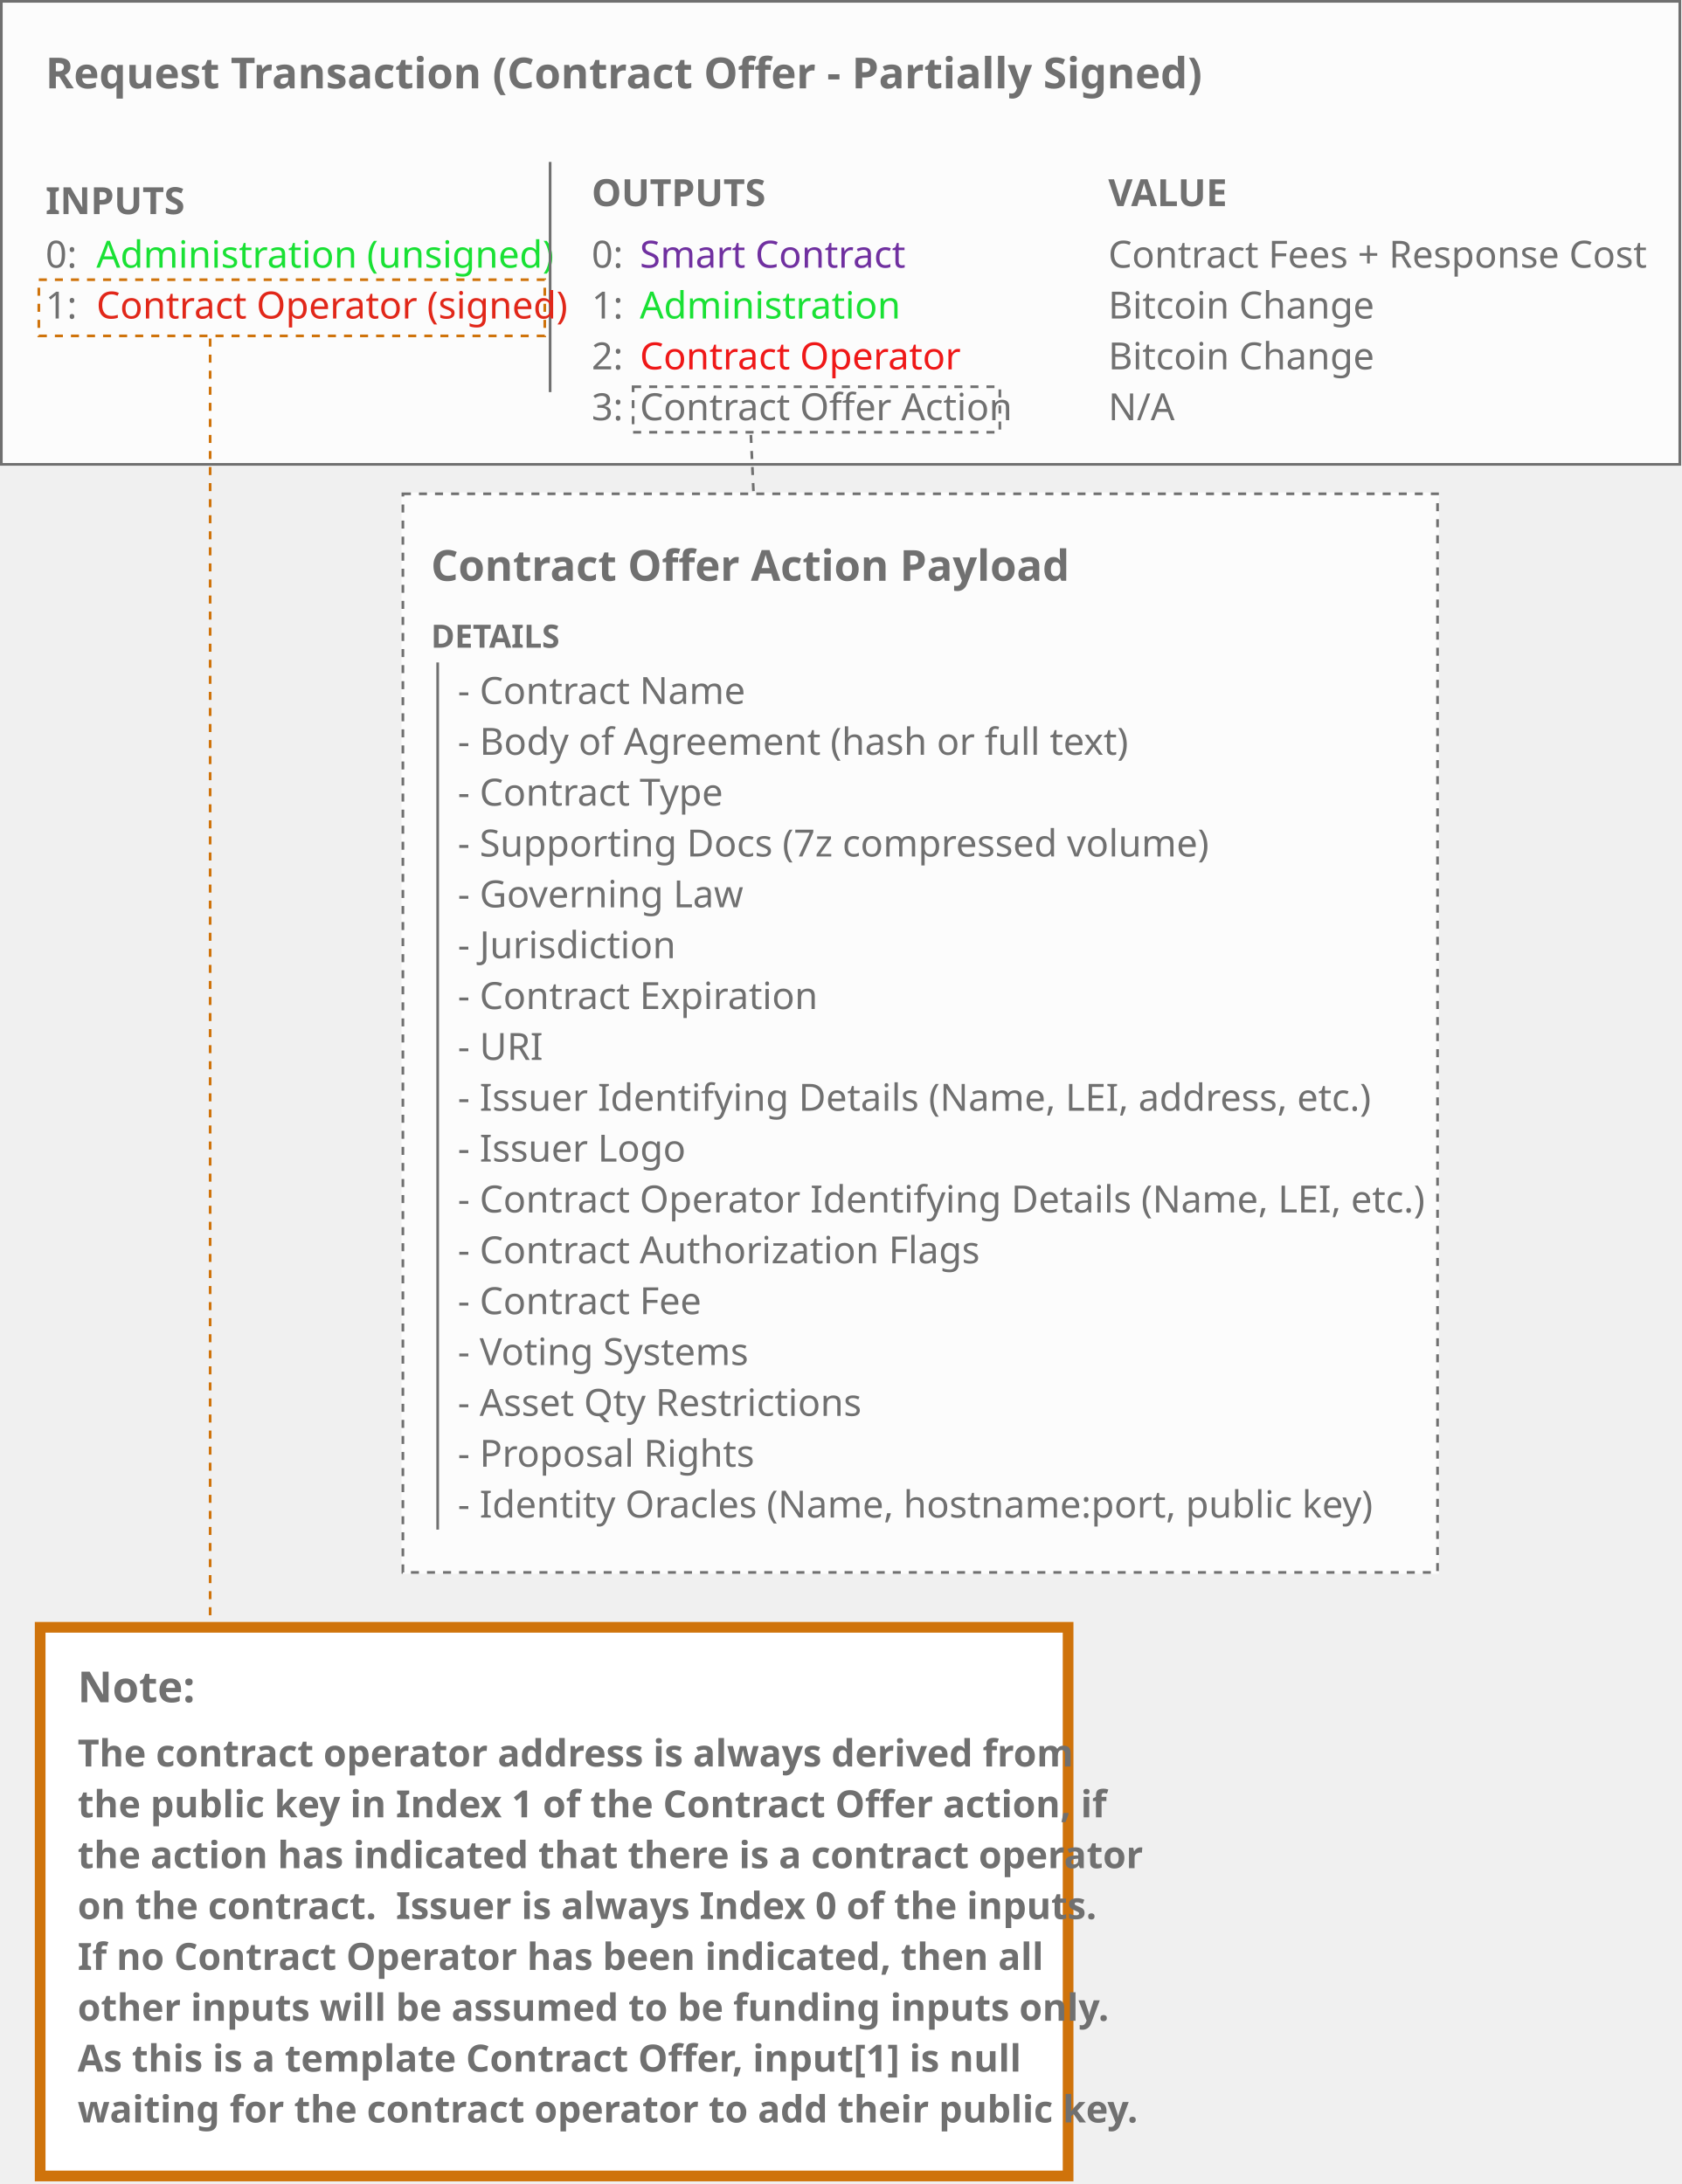
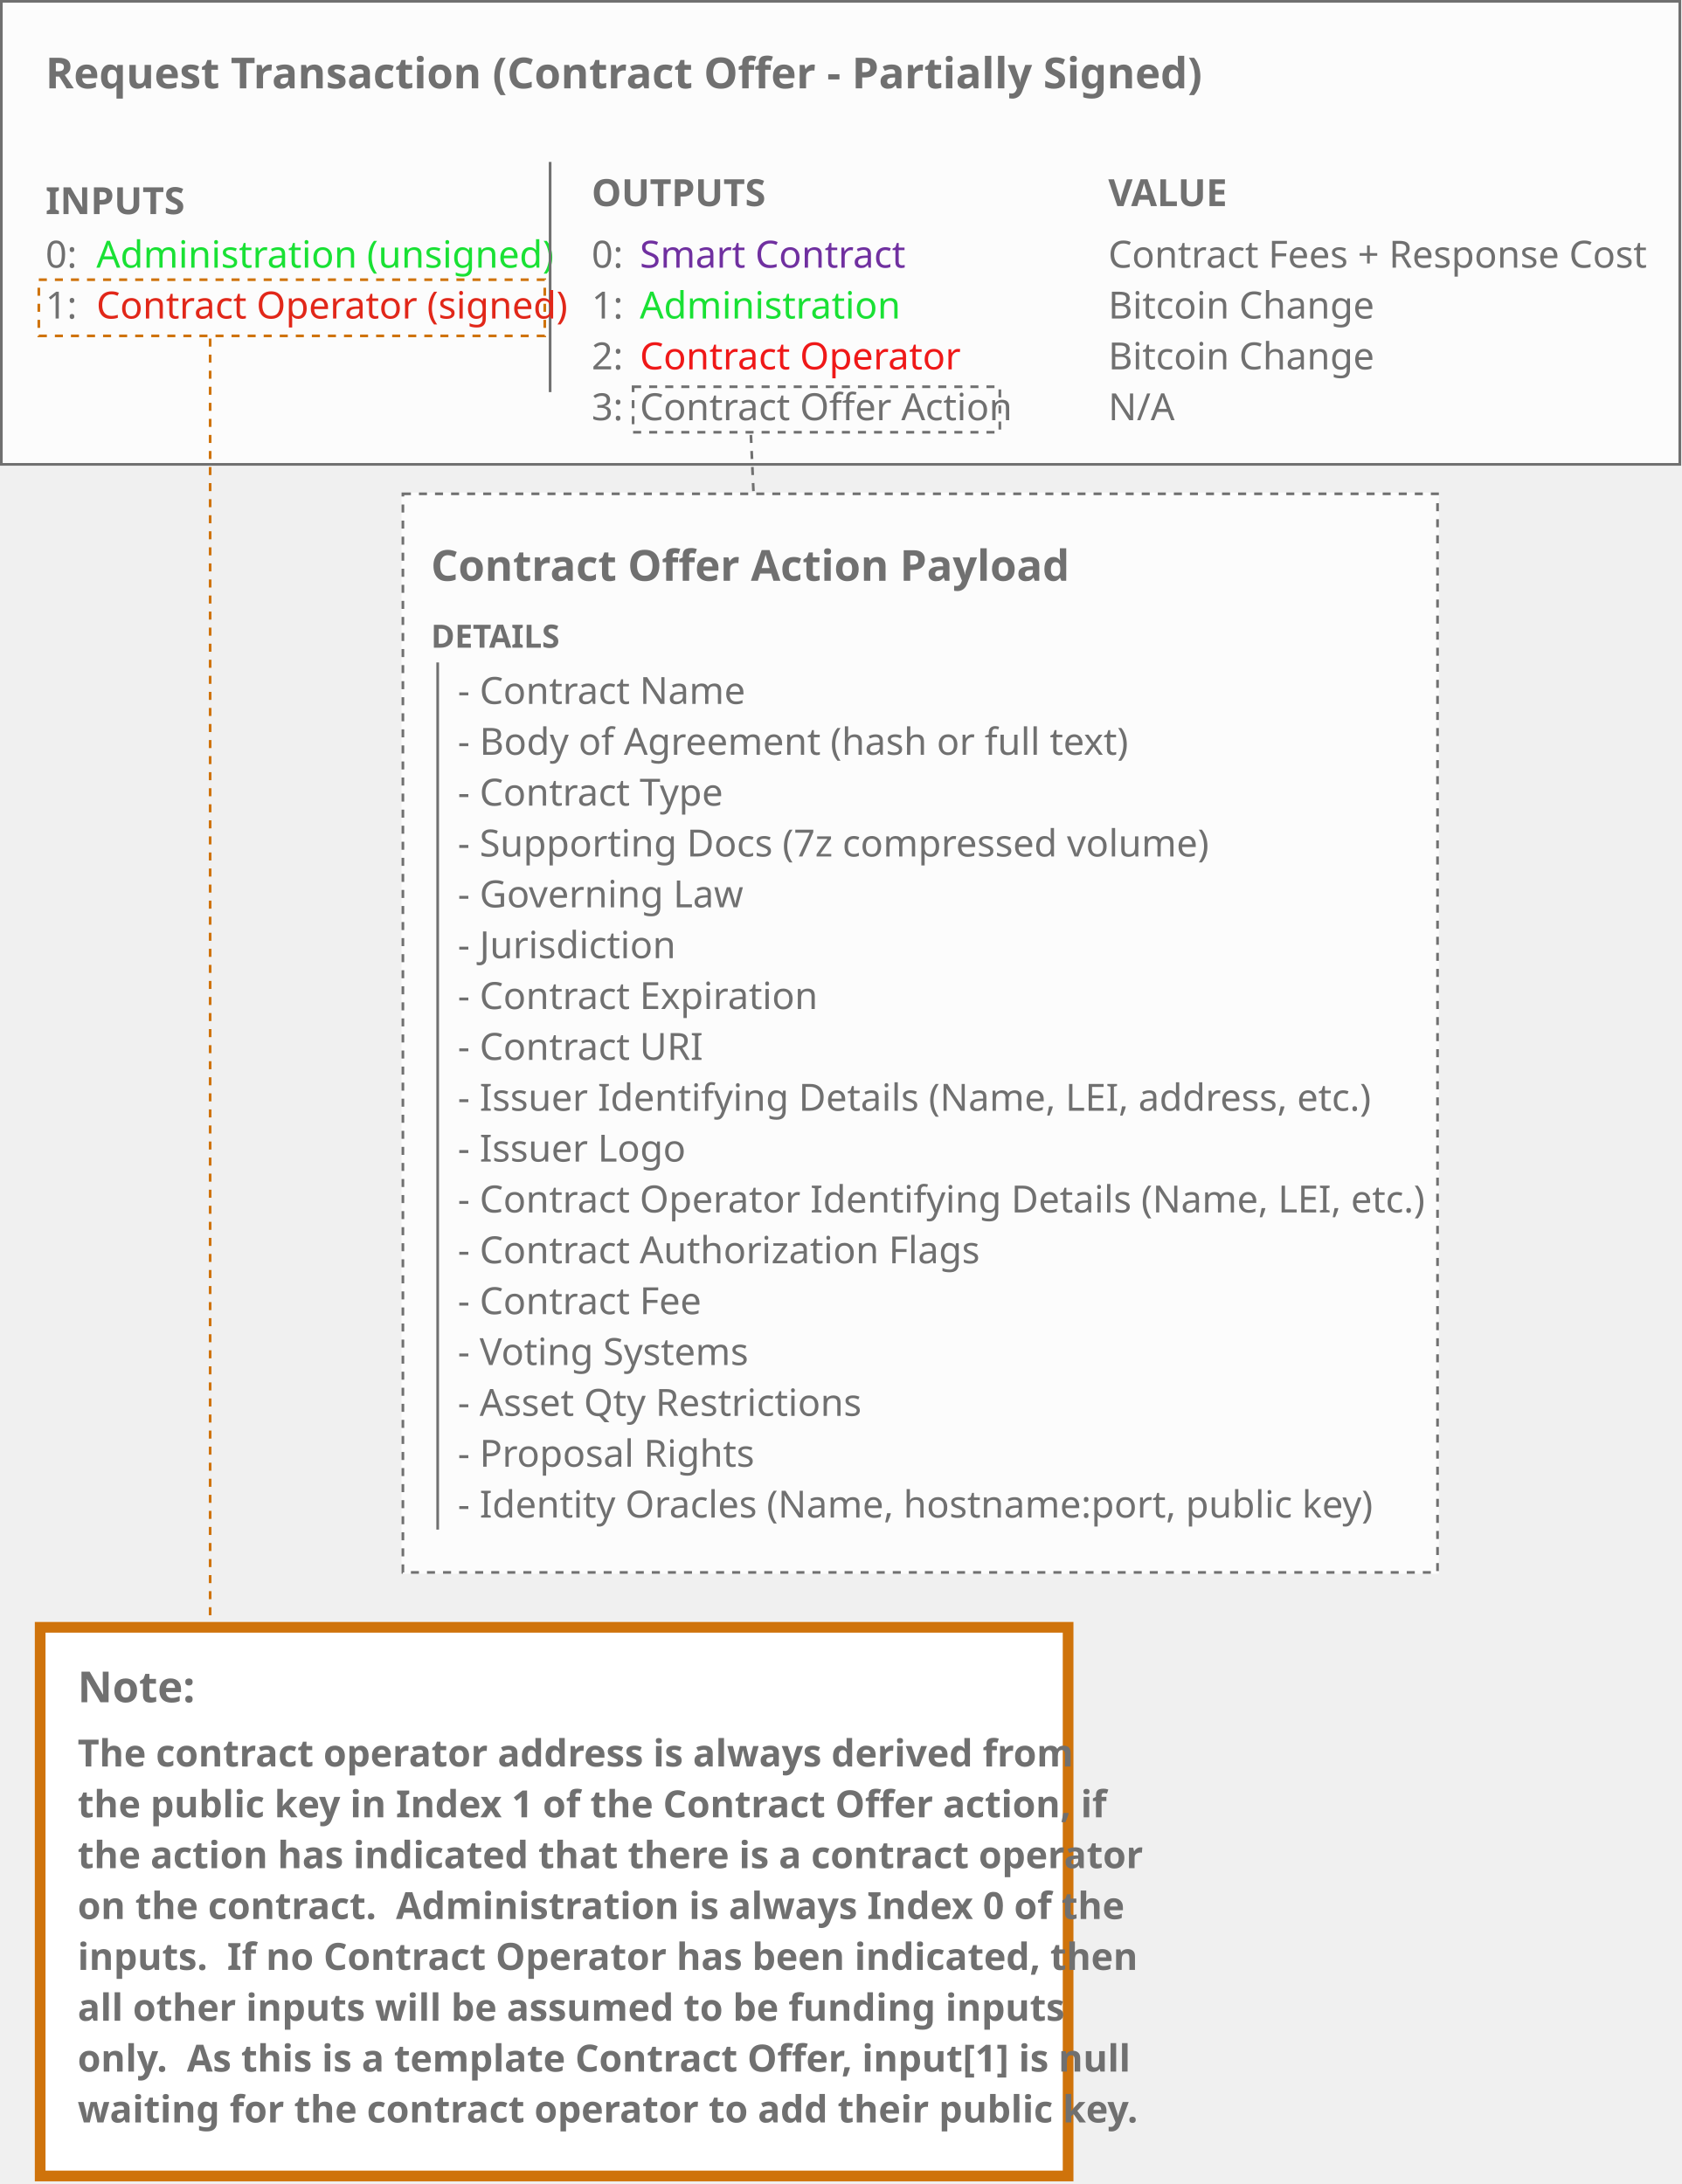
<svg xmlns="http://www.w3.org/2000/svg" width="628" height="816" viewBox="0 0 628 816">
  <g id="contract-offer-action" transform="translate(-10799 901)">
    <g id="Rectangle_316" data-name="Rectangle 316" transform="translate(10799 -901)" fill="#fcfcfc" stroke="#707070" stroke-width="1">
      <rect width="628" height="174" stroke="none" />
      <rect x="0.5" y="0.5" width="627" height="173" fill="none" />
    </g>
    <text id="Administration_unsigned_" data-name="Administration (unsigned)" transform="translate(10835 -801)" fill="#19e134" font-size="14" font-family="SegoeUI, Segoe UI">
      <tspan x="0" y="0">Administration (unsigned)</tspan>
    </text>
    <text id="Request_Transaction_Contract_Offer_-_Partially_Signed_" data-name="Request Transaction (Contract Offer - Partially Signed)" transform="translate(10816 -868)" fill="#707070" font-size="16" font-family="SegoeUI-Semibold, Segoe UI" font-weight="600">
      <tspan x="0" y="0">Request Transaction (Contract Offer - Partially Signed)</tspan>
    </text>
    <line id="Line_378" data-name="Line 378" y2="86" transform="translate(11004.5 -840.5)" fill="none" stroke="#707070" stroke-width="1" />
    <text id="INPUTS" transform="translate(10816 -836)" fill="#707070" font-size="14" font-family="SegoeUI-Bold, Segoe UI" font-weight="700">
      <tspan x="0" y="15">INPUTS</tspan>
    </text>
    <text id="OUTPUTS_" data-name="OUTPUTS " transform="translate(11020 -839)" fill="#707070" font-size="14" font-family="SegoeUI-Bold, Segoe UI" font-weight="700">
      <tspan x="0" y="15">OUTPUTS </tspan>
    </text>
    <text id="_0:_" data-name="0: " transform="translate(10816 -801)" fill="#707070" font-size="14" font-family="SegoeUI, Segoe UI">
      <tspan x="0" y="0">0: </tspan>
    </text>
    <text id="VALUE" transform="translate(11213 -839)" fill="#707070" font-size="14" font-family="SegoeUI-Bold, Segoe UI" font-weight="700">
      <tspan x="0" y="15">VALUE</tspan>
    </text>
    <text id="_0:_2" data-name="0: " transform="translate(11020 -801)" fill="#707070" font-size="14" font-family="SegoeUI, Segoe UI">
      <tspan x="0" y="0">0: </tspan>
    </text>
    <text id="Smart_Contract" data-name="Smart Contract" transform="translate(11038 -801)" fill="#7030a0" font-size="14" font-family="SegoeUI, Segoe UI">
      <tspan x="0" y="0">Smart Contract</tspan>
    </text>
    <text id="Contract_Fees_Response_Cost_" data-name="Contract Fees + Response Cost " transform="translate(11213 -801)" fill="#707070" font-size="14" font-family="SegoeUI, Segoe UI">
      <tspan x="0" y="0">Contract Fees + Response Cost </tspan>
    </text>
    <g id="Rectangle_317" data-name="Rectangle 317" transform="translate(11035 -757)" fill="none" stroke="#707070" stroke-width="1" stroke-dasharray="3">
      <rect width="138" height="18" stroke="none" />
      <rect x="0.5" y="0.5" width="137" height="17" fill="none" />
    </g>
    <text id="_3:_" data-name="3: " transform="translate(11020 -744)" fill="#707070" font-size="14" font-family="SegoeUI, Segoe UI">
      <tspan x="0" y="0">3: </tspan>
    </text>
    <text id="Contract_Offer_Action" data-name="Contract Offer Action" transform="translate(11038 -744)" fill="#707070" font-size="14" font-family="SegoeUI, Segoe UI">
      <tspan x="0" y="0">Contract Offer Action</tspan>
    </text>
    <text id="Bitcoin_Change" data-name="Bitcoin Change" transform="translate(11213 -782)" fill="#707070" font-size="14" font-family="SegoeUI, Segoe UI">
      <tspan x="0" y="0">Bitcoin Change</tspan>
    </text>
    <g id="Rectangle_318" data-name="Rectangle 318" transform="translate(10949 -717)" fill="#fcfcfc" stroke="#707070" stroke-width="1" stroke-dasharray="3">
      <rect width="387.499" height="404" stroke="none" />
      <rect x="0.5" y="0.5" width="386.499" height="403" fill="none" />
    </g>
    <text id="Contract_Offer_Action_Payload" data-name="Contract Offer Action Payload" transform="translate(10960 -684)" fill="#707070" font-size="16" font-family="SegoeUI-Semibold, Segoe UI" font-weight="600">
      <tspan x="0" y="0">Contract Offer Action Payload</tspan>
    </text>
    <line id="Line_379" data-name="Line 379" x2="1" y2="22" transform="translate(11079.5 -738.5)" fill="none" stroke="#707070" stroke-width="1" stroke-dasharray="3" />
    <text id="N_A" data-name="N/A" transform="translate(11213 -744)" fill="#707070" font-size="14" font-family="SegoeUI, Segoe UI">
      <tspan x="0" y="0">N/A</tspan>
    </text>
    <line id="Line_380" data-name="Line 380" y2="324" transform="translate(10962.5 -653.5)" fill="none" stroke="#707070" stroke-width="1" />
    <text id="DETAILS" transform="translate(10960 -672)" fill="#707070" font-size="12" font-family="SegoeUI-Bold, Segoe UI" font-weight="700">
      <tspan x="0" y="13">DETAILS</tspan>
    </text>
-     <text id="_-_Contract_Name_-_Body_of_Agreement_hash_or_full_text_-_Contract_Type_-_Supporting_Docs_7z_compressed_volume_-_Governing_Law_-_Jurisdiction_-_Contract_Expiration_-_URI_-_Issuer_Identifying_Details_Name_LEI_address_etc._-_Issuer_Logo_-_Contract_Ope" data-name="- Contract Name - Body of Agreement (hash or full text) - Contract Type - Supporting Docs (7z compressed volume) - Governing Law - Jurisdiction - Contract Expiration - URI - Issuer Identifying Details (Name, LEI, address, etc.) - Issuer Logo - Contract Ope" transform="translate(10970 -638)" fill="#707070" font-size="14" font-family="SegoeUI, Segoe UI">
+     <text id="_-_Contract_Name_-_Body_of_Agreement_hash_or_full_text_-_Contract_Type_-_Supporting_Docs_7z_compressed_volume_-_Governing_Law_-_Jurisdiction_-_Contract_Expiration_-_Contract_URI_-_Issuer_Identifying_Details_Name_LEI_address_etc._-_Issuer_Logo_-_Con" data-name="- Contract Name - Body of Agreement (hash or full text) - Contract Type - Supporting Docs (7z compressed volume) - Governing Law - Jurisdiction - Contract Expiration - Contract URI - Issuer Identifying Details (Name, LEI, address, etc.) - Issuer Logo - Con" transform="translate(10970 -638)" fill="#707070" font-size="14" font-family="SegoeUI, Segoe UI">
      <tspan x="0" y="0">- Contract Name</tspan>
      <tspan x="0" y="19">- Body of Agreement (hash or full text)</tspan>
      <tspan x="0" y="38">- Contract Type</tspan>
      <tspan x="0" y="57">- Supporting Docs (7z compressed volume)</tspan>
      <tspan x="0" y="76">- Governing Law</tspan>
      <tspan x="0" y="95">- Jurisdiction</tspan>
      <tspan x="0" y="114">- Contract Expiration</tspan>
-       <tspan x="0" y="133">- URI</tspan>
+       <tspan x="0" y="133">- Contract URI</tspan>
      <tspan x="0" y="152">- Issuer Identifying Details (Name, LEI, address, etc.)</tspan>
      <tspan x="0" y="171">- Issuer Logo</tspan>
      <tspan x="0" y="190">- Contract Operator Identifying Details (Name, LEI, etc.)</tspan>
      <tspan x="0" y="209">- Contract Authorization Flags</tspan>
      <tspan x="0" y="228">- Contract Fee</tspan>
      <tspan x="0" y="247">- Voting Systems</tspan>
      <tspan x="0" y="266">- Asset Qty Restrictions</tspan>
      <tspan x="0" y="285">- Proposal Rights</tspan>
      <tspan x="0" y="304">- Identity Oracles (Name, hostname:port, public key)</tspan>
    </text>
    <text id="Contract_Operator_signed_" data-name="Contract Operator (signed)" transform="translate(10835 -782)" fill="#e12719" font-size="14" font-family="SegoeUI, Segoe UI">
      <tspan x="0" y="0">Contract Operator (signed)</tspan>
    </text>
    <text id="_1:_" data-name="1: " transform="translate(10816 -782)" fill="#707070" font-size="14" font-family="SegoeUI, Segoe UI">
      <tspan x="0" y="0">1: </tspan>
    </text>
    <g id="Rectangle_319" data-name="Rectangle 319" transform="translate(10812 -295)" fill="#fff" stroke="#cf730b" stroke-width="4">
      <rect width="388" height="209" stroke="none" />
      <rect x="2" y="2" width="384" height="205" fill="none" />
    </g>
    <text id="Note:" transform="translate(10828 -282)" fill="#707070" font-size="16" font-family="SegoeUI-Semibold, Segoe UI" font-weight="600">
      <tspan x="0" y="17">Note:</tspan>
    </text>
-     <text id="The_contract_operator_address_is_always_derived_from_the_public_key_in_Index_1_of_the_Contract_Offer_action_if_the_action_has_indicated_that_there_is_a_contract_operator_on_the_contract._Issuer_is_always_Index_0_of_the_inputs._If_no_Contract_Operator_ha" data-name="The contract operator address is always derived from the public key in Index 1 of the Contract Offer action, if the action has indicated that there is a contract operator on the contract.  Issuer is always Index 0 of the inputs.  If no Contract Operator ha" transform="translate(10828 -256)" fill="#707070" font-size="14" font-family="SegoeUI-Semibold, Segoe UI" font-weight="600">
+     <text id="The_contract_operator_address_is_always_derived_from_the_public_key_in_Index_1_of_the_Contract_Offer_action_if_the_action_has_indicated_that_there_is_a_contract_operator_on_the_contract._Administration_is_always_Index_0_of_the_inputs._If_no_Contract_Ope" data-name="The contract operator address is always derived from the public key in Index 1 of the Contract Offer action, if the action has indicated that there is a contract operator on the contract.  Administration is always Index 0 of the inputs.  If no Contract Ope" transform="translate(10828 -256)" fill="#707070" font-size="14" font-family="SegoeUI-Semibold, Segoe UI" font-weight="600">
      <tspan x="0" y="15">The contract operator address is always derived from </tspan>
      <tspan x="0" y="34">the public key in Index 1 of the Contract Offer action, if </tspan>
      <tspan x="0" y="53">the action has indicated that there is a contract operator </tspan>
-       <tspan x="0" y="72" xml:space="preserve">on the contract.  Issuer is always Index 0 of the inputs.  </tspan>
-       <tspan x="0" y="91">If no Contract Operator has been indicated, then all </tspan>
-       <tspan x="0" y="110" xml:space="preserve">other inputs will be assumed to be funding inputs only.  </tspan>
-       <tspan x="0" y="129">As this is a template Contract Offer, input[1] is null </tspan>
+       <tspan x="0" y="72" xml:space="preserve">on the contract.  Administration is always Index 0 of the </tspan>
+       <tspan x="0" y="91" xml:space="preserve">inputs.  If no Contract Operator has been indicated, then </tspan>
+       <tspan x="0" y="110">all other inputs will be assumed to be funding inputs </tspan>
+       <tspan x="0" y="129" xml:space="preserve">only.  As this is a template Contract Offer, input[1] is null </tspan>
      <tspan x="0" y="148">waiting for the contract operator to add their public key.</tspan>
    </text>
    <line id="Line_381" data-name="Line 381" y2="480" transform="translate(10877.5 -774.5)" fill="none" stroke="#cf730b" stroke-width="1" stroke-dasharray="3" />
    <g id="Rectangle_320" data-name="Rectangle 320" transform="translate(10813 -797)" fill="none" stroke="#cf730b" stroke-width="1" stroke-dasharray="3">
      <rect width="190" height="22" stroke="none" />
      <rect x="0.5" y="0.5" width="189" height="21" fill="none" />
    </g>
    <text id="_1:_2" data-name="1: " transform="translate(11020 -782)" fill="#707070" font-size="14" font-family="SegoeUI, Segoe UI">
      <tspan x="0" y="0">1: </tspan>
    </text>
    <text id="Administration_" data-name="Administration " transform="translate(11038 -782)" fill="#19e134" font-size="14" font-family="SegoeUI, Segoe UI">
      <tspan x="0" y="0">Administration </tspan>
    </text>
    <text id="_2:_" data-name="2: " transform="translate(11020 -763)" fill="#707070" font-size="14" font-family="SegoeUI, Segoe UI">
      <tspan x="0" y="0">2: </tspan>
    </text>
    <text id="Contract_Operator_" data-name="Contract Operator " transform="translate(11038 -763)" fill="#ef1818" font-size="14" font-family="SegoeUI, Segoe UI">
      <tspan x="0" y="0">Contract Operator </tspan>
    </text>
    <text id="Bitcoin_Change-2" data-name="Bitcoin Change" transform="translate(11213 -763)" fill="#707070" font-size="14" font-family="SegoeUI, Segoe UI">
      <tspan x="0" y="0">Bitcoin Change</tspan>
    </text>
  </g>
</svg>
